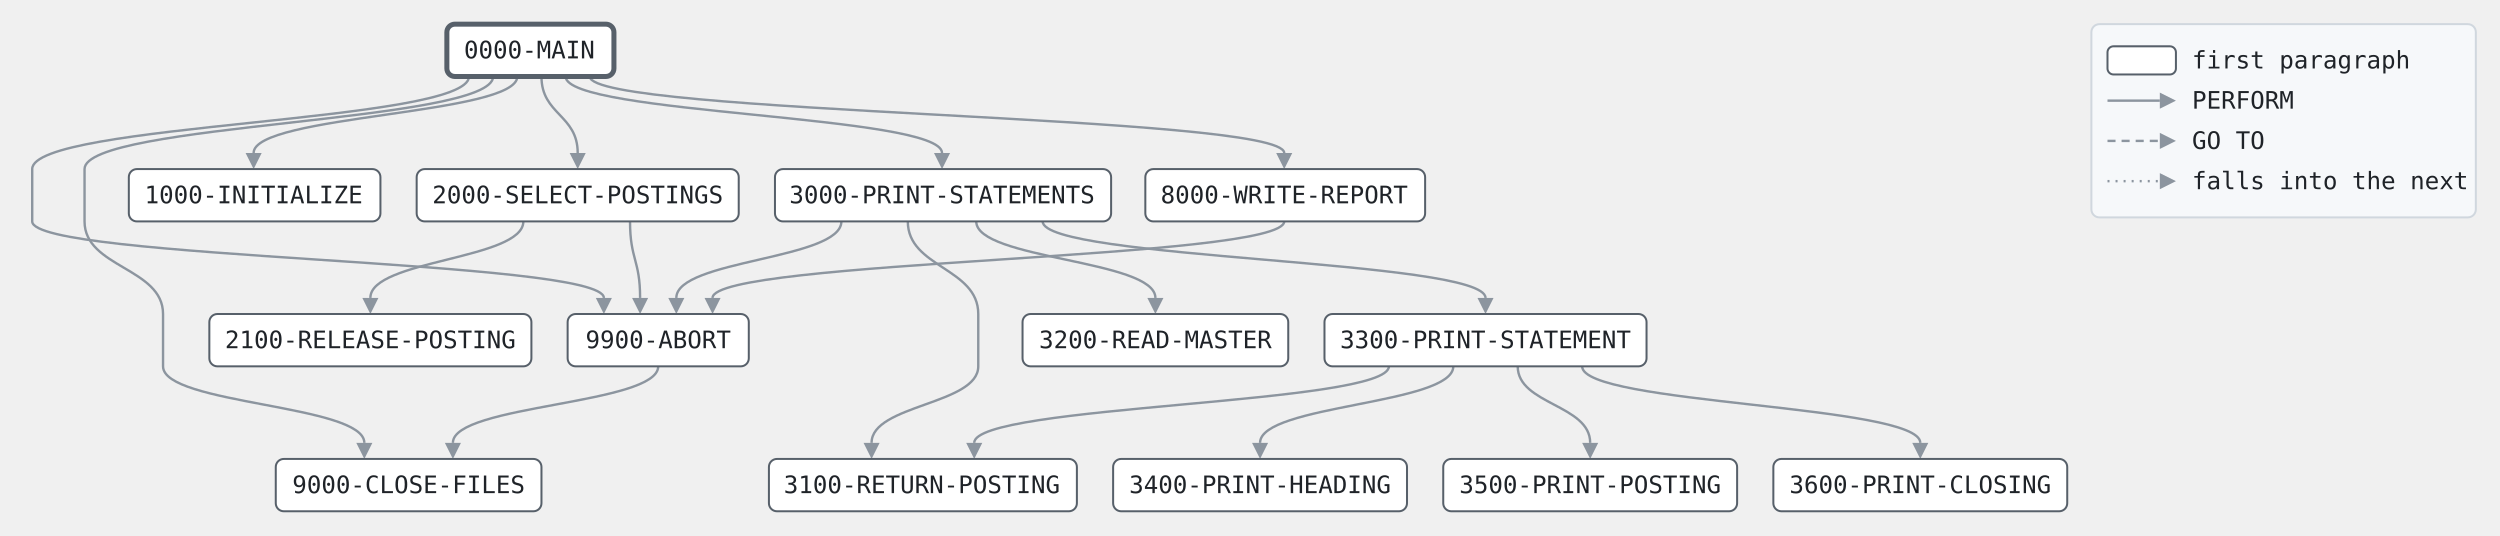
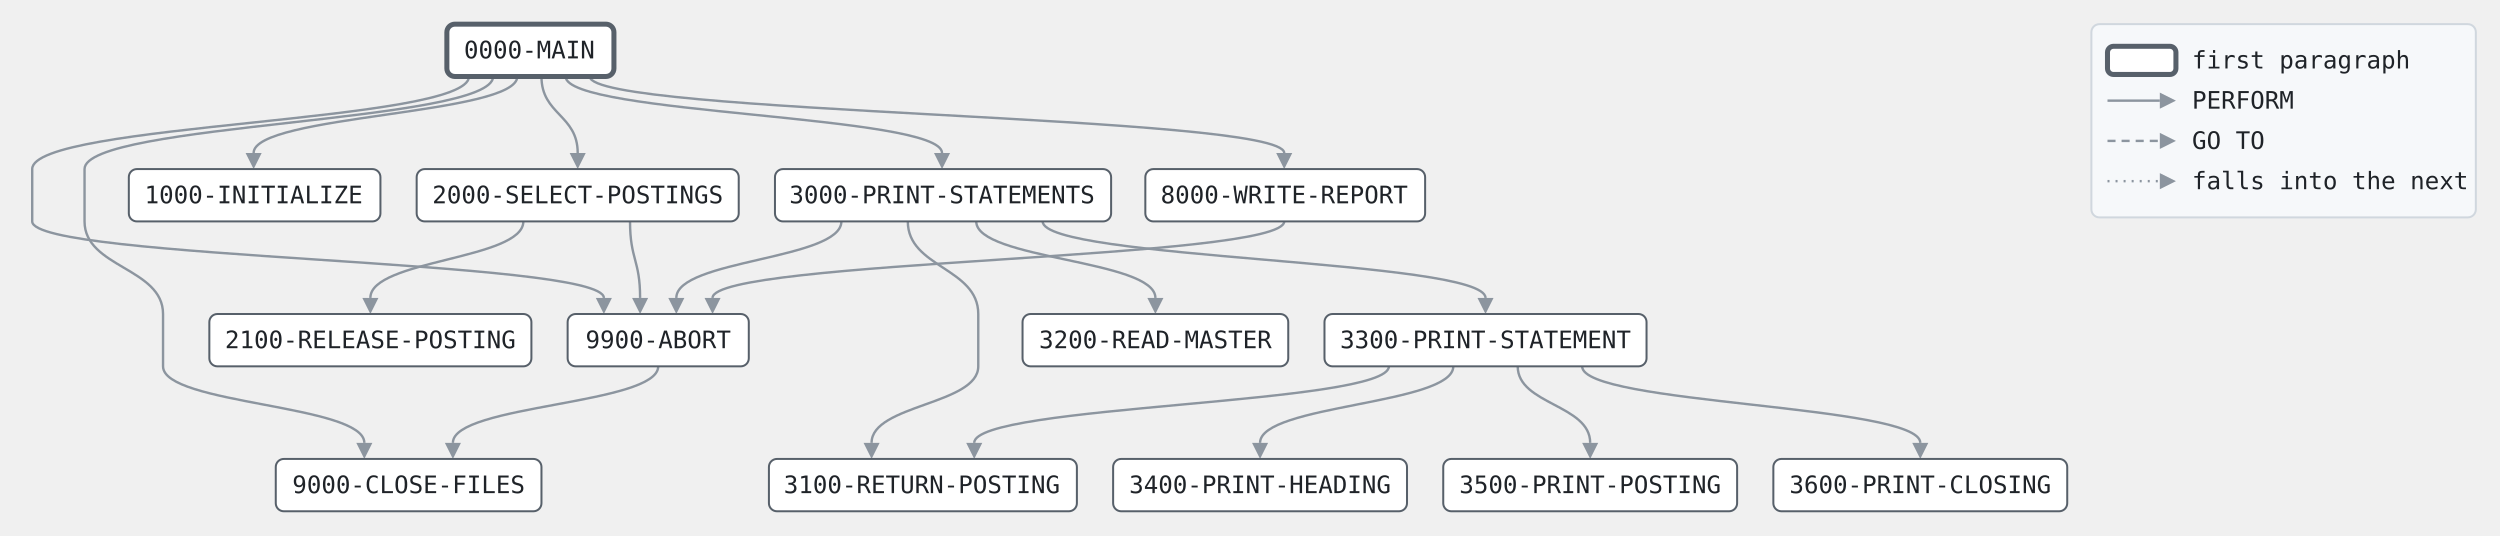
<svg xmlns="http://www.w3.org/2000/svg" width="1242" height="266" viewBox="0 0 1242 266" font-family="ui-monospace, SFMono-Regular, Menlo, Consolas, monospace" font-size="12">
  <style>
.box { fill: #ffffff; stroke: #57606a; stroke-width: 1 }
.box.emphasis { stroke-width: 2.5 }
.box.data { fill: #e8eef6; stroke: #8c959f }
.box.dashed { stroke-dasharray: 4 3 }
.label { fill: #1f2328 }
.label.first { font-weight: 600 }
.edge { fill: none; stroke: #8c959f; stroke-width: 1.2 }
.edge.dashed { stroke-dasharray: 4 3 }
.edge.dotted { stroke-dasharray: 1 3 }
.head { fill: #8c959f }
.legend { fill: #f6f8fa; stroke: #d0d7de }
.box.highlight { stroke: #c2410c; stroke-width: 2.5 }
.edge.highlight { stroke: #c2410c; stroke-width: 2 }
.head.highlight { fill: #c2410c }
@media (prefers-color-scheme: dark) {
  .box { fill: #161b22; stroke: #8b949e }
  .box.data { fill: #1f2a3a; stroke: #6e7681 }
  .label { fill: #e6edf3 }
  .edge { stroke: #6e7681 }
  .head { fill: #6e7681 }
  .legend { fill: #0d1117; stroke: #30363d }
  .box.highlight, .edge.highlight { stroke: #fb923c }
  .head.highlight { fill: #fb923c }
}
</style>
  <defs>
    <marker id="arrow" viewBox="0 0 8 8" refX="0" refY="4" markerUnits="userSpaceOnUse" markerWidth="8" markerHeight="8" orient="auto-start-reverse">
      <path class="head" d="M0,0 L8,4 L0,8 z" />
    </marker>
    <marker id="arrow-highlight" viewBox="0 0 8 8" refX="0" refY="4" markerUnits="userSpaceOnUse" markerWidth="8" markerHeight="8" orient="auto-start-reverse">
      <path class="head highlight" d="M0,0 L8,4 L0,8 z" />
    </marker>
  </defs>
  <path class="edge" d="M257,38 C257,57 126,57 126,76" marker-end="url(#arrow)" />
  <path class="edge" d="M269,38 C269,57 287,57 287,76" marker-end="url(#arrow)" />
  <path class="edge" d="M281,38 C281,57 468,57 468,76" marker-end="url(#arrow)" />
  <path class="edge" d="M233,38 C233,61 16,61 16,84 L16,110 C16,129 300,129 300,148" marker-end="url(#arrow)" />
  <path class="edge" d="M293,38 C293,57 638,57 638,76" marker-end="url(#arrow)" />
  <path class="edge" d="M245,38 C245,61 42,61 42,84 L42,110 C42,133 81,133 81,156 L81,182 C81,201 181,201 181,220" marker-end="url(#arrow)" />
  <path class="edge" d="M260,110 C260,129 184,129 184,148" marker-end="url(#arrow)" />
  <path class="edge" d="M313,110 C313,129 318,129 318,148" marker-end="url(#arrow)" />
  <path class="edge" d="M451,110 C451,133 486,133 486,156 L486,182 C486,201 433,201 433,220" marker-end="url(#arrow)" />
  <path class="edge" d="M485,110 C485,129 574,129 574,148" marker-end="url(#arrow)" />
  <path class="edge" d="M418,110 C418,129 336,129 336,148" marker-end="url(#arrow)" />
  <path class="edge" d="M518,110 C518,129 738,129 738,148" marker-end="url(#arrow)" />
  <path class="edge" d="M722,182 C722,201 626,201 626,220" marker-end="url(#arrow)" />
  <path class="edge" d="M754,182 C754,201 790,201 790,220" marker-end="url(#arrow)" />
  <path class="edge" d="M690,182 C690,201 484,201 484,220" marker-end="url(#arrow)" />
  <path class="edge" d="M786,182 C786,201 954,201 954,220" marker-end="url(#arrow)" />
  <path class="edge" d="M638,110 C638,129 354,129 354,148" marker-end="url(#arrow)" />
  <path class="edge" d="M327,182 C327,201 225,201 225,220" marker-end="url(#arrow)" />
  <a href="../../../pangaea/programs/STMTPRT.cbl#L208">
    <rect class="box emphasis" x="222" y="12" width="83" height="26" rx="4" />
    <text class="label" x="263" y="29" text-anchor="middle">0000-MAIN</text>
  </a>
  <a href="../../../pangaea/programs/STMTPRT.cbl#L226">
    <rect class="box" x="64" y="84" width="125" height="26" rx="4" />
    <text class="label" x="126" y="101" text-anchor="middle">1000-INITIALIZE</text>
  </a>
  <a href="../../../pangaea/programs/STMTPRT.cbl#L249">
    <rect class="box" x="207" y="84" width="160" height="26" rx="4" />
    <text class="label" x="287" y="101" text-anchor="middle">2000-SELECT-POSTINGS</text>
  </a>
  <a href="../../../pangaea/programs/STMTPRT.cbl#L268">
    <rect class="box" x="104" y="156" width="160" height="26" rx="4" />
    <text class="label" x="184" y="173" text-anchor="middle">2100-RELEASE-POSTING</text>
  </a>
  <a href="../../../pangaea/programs/STMTPRT.cbl#L282">
    <rect class="box" x="385" y="84" width="167" height="26" rx="4" />
    <text class="label" x="468" y="101" text-anchor="middle">3000-PRINT-STATEMENTS</text>
  </a>
  <a href="../../../pangaea/programs/STMTPRT.cbl#L299">
    <rect class="box" x="382" y="228" width="153" height="26" rx="4" />
    <text class="label" x="458" y="245" text-anchor="middle">3100-RETURN-POSTING</text>
  </a>
  <a href="../../../pangaea/programs/STMTPRT.cbl#L309">
    <rect class="box" x="508" y="156" width="132" height="26" rx="4" />
    <text class="label" x="574" y="173" text-anchor="middle">3200-READ-MASTER</text>
  </a>
  <a href="../../../pangaea/programs/STMTPRT.cbl#L319">
    <rect class="box" x="658" y="156" width="160" height="26" rx="4" />
    <text class="label" x="738" y="173" text-anchor="middle">3300-PRINT-STATEMENT</text>
  </a>
  <a href="../../../pangaea/programs/STMTPRT.cbl#L339">
    <rect class="box" x="553" y="228" width="146" height="26" rx="4" />
    <text class="label" x="626" y="245" text-anchor="middle">3400-PRINT-HEADING</text>
  </a>
  <a href="../../../pangaea/programs/STMTPRT.cbl#L368">
    <rect class="box" x="717" y="228" width="146" height="26" rx="4" />
    <text class="label" x="790" y="245" text-anchor="middle">3500-PRINT-POSTING</text>
  </a>
  <a href="../../../pangaea/programs/STMTPRT.cbl#L393">
    <rect class="box" x="881" y="228" width="146" height="26" rx="4" />
    <text class="label" x="954" y="245" text-anchor="middle">3600-PRINT-CLOSING</text>
  </a>
  <a href="../../../pangaea/programs/STMTPRT.cbl#L407">
    <rect class="box" x="569" y="84" width="139" height="26" rx="4" />
    <text class="label" x="638" y="101" text-anchor="middle">8000-WRITE-REPORT</text>
  </a>
  <a href="../../../pangaea/programs/STMTPRT.cbl#L446">
    <rect class="box" x="137" y="228" width="132" height="26" rx="4" />
    <text class="label" x="203" y="245" text-anchor="middle">9000-CLOSE-FILES</text>
  </a>
  <a href="../../../pangaea/programs/STMTPRT.cbl#L450">
    <rect class="box" x="282" y="156" width="90" height="26" rx="4" />
    <text class="label" x="327" y="173" text-anchor="middle">9900-ABORT</text>
  </a>
  <g class="legend-keys">
    <rect class="legend" x="1039" y="12" width="191" height="96" rx="4" />
-     <rect class="box" x="1047" y="23" width="34" height="14" rx="3" />
+     <rect class="box emphasis" x="1047" y="23" width="34" height="14" rx="3" />
    <text class="label" x="1089" y="34">first paragraph</text>
    <path class="edge" d="M1047,50 L1073,50" marker-end="url(#arrow)" />
    <text class="label" x="1089" y="54">PERFORM</text>
    <path class="edge dashed" d="M1047,70 L1073,70" marker-end="url(#arrow)" />
    <text class="label" x="1089" y="74">GO TO</text>
    <path class="edge dotted" d="M1047,90 L1073,90" marker-end="url(#arrow)" />
    <text class="label" x="1089" y="94">falls into the next</text>
  </g>
</svg>
